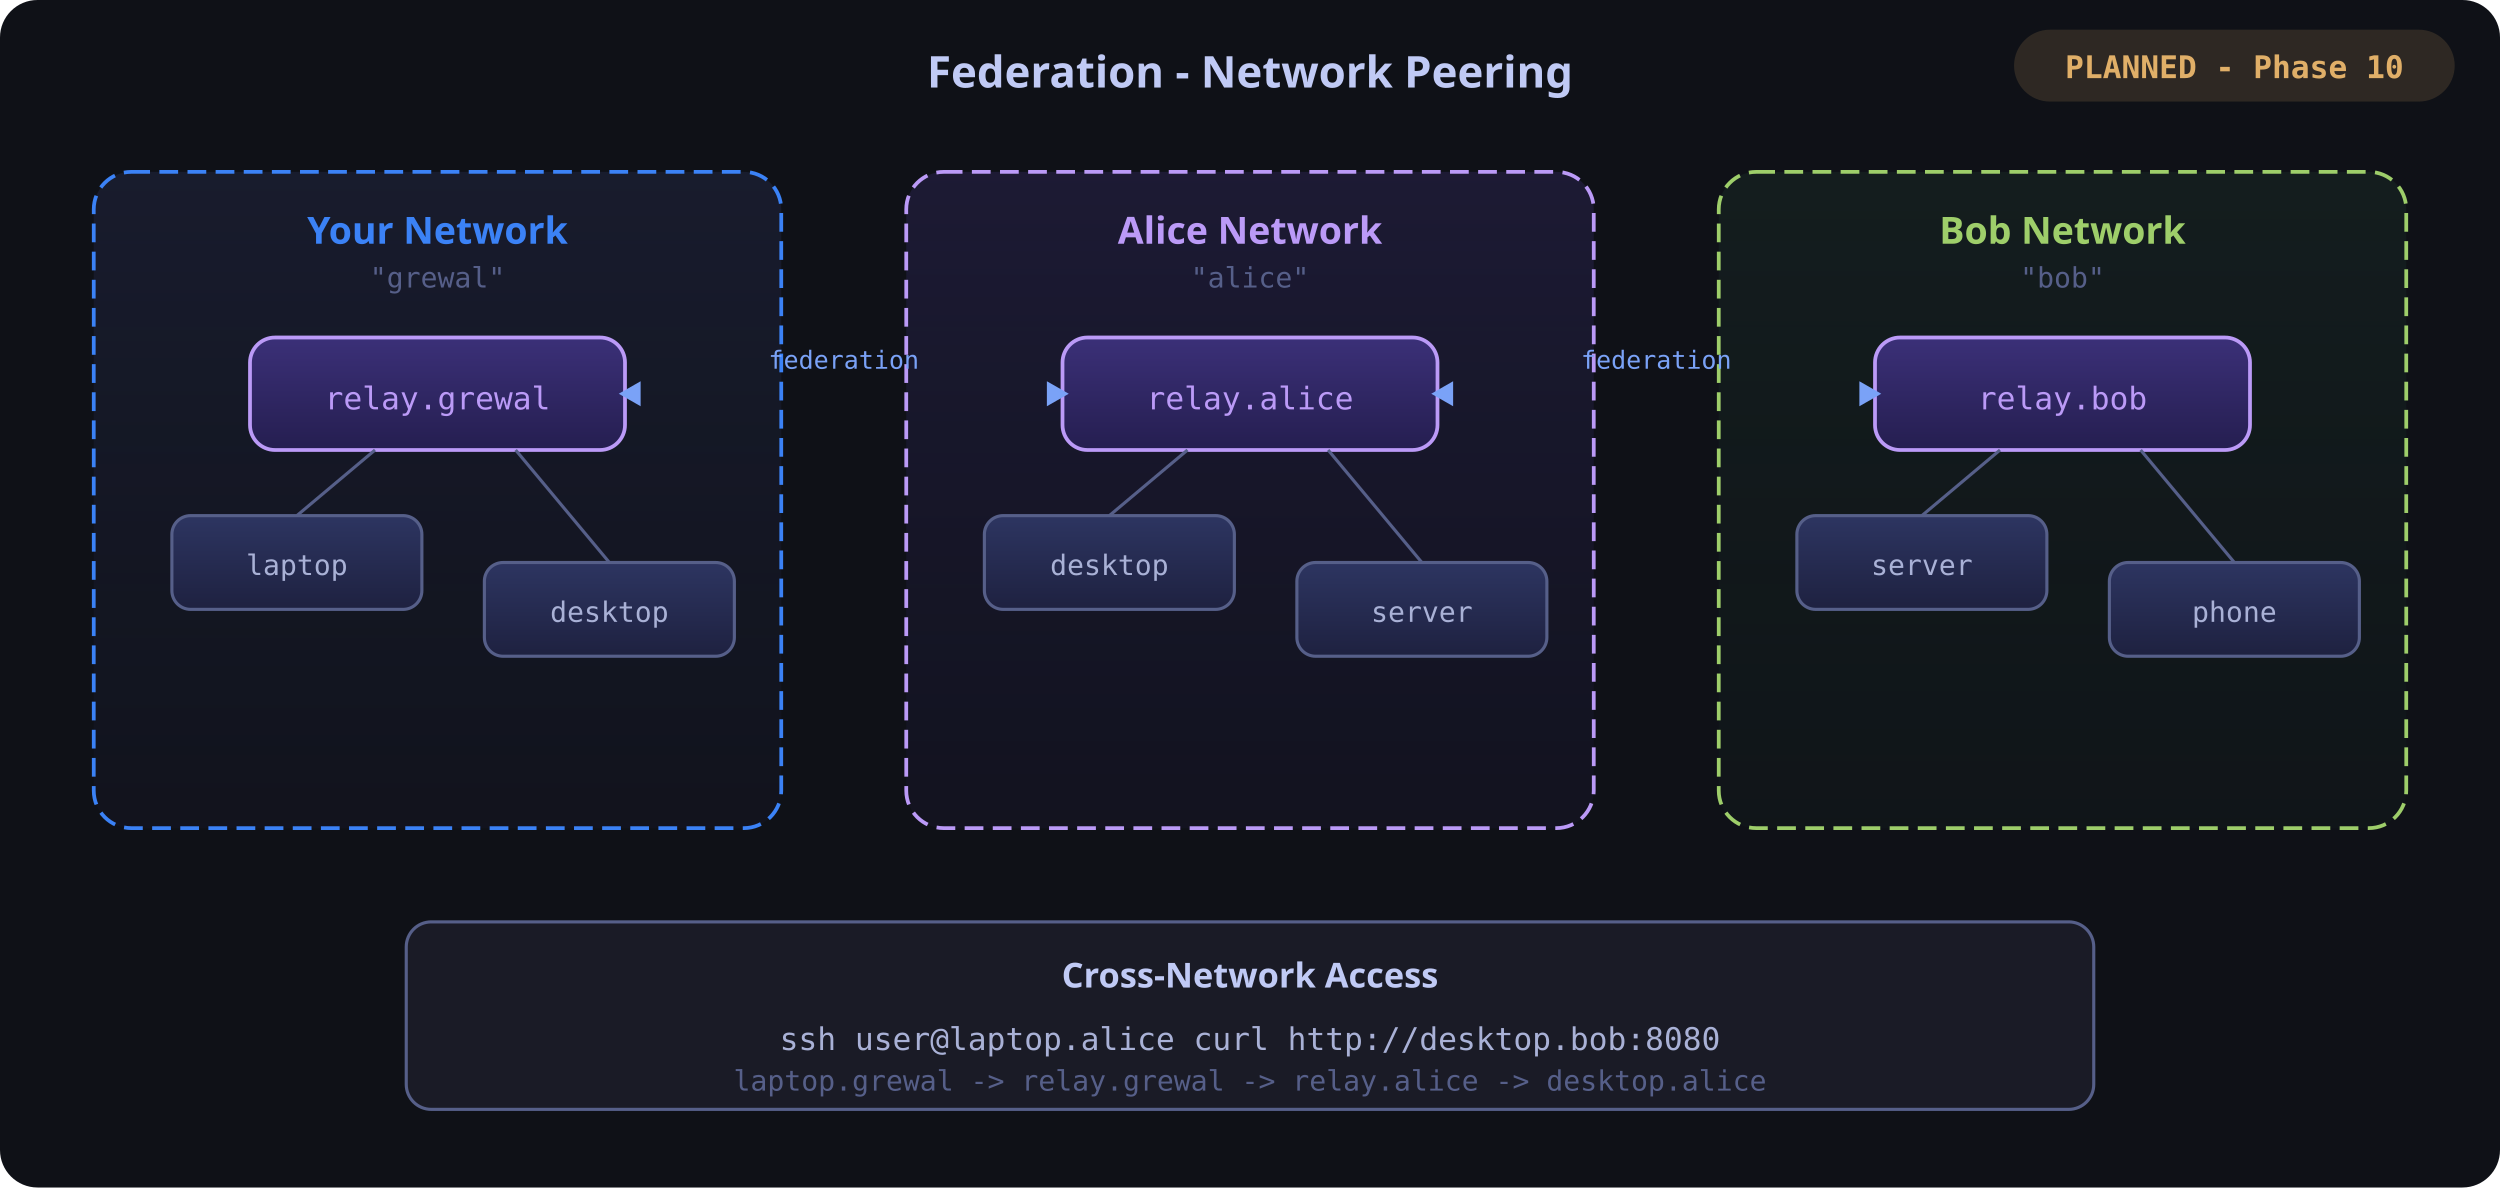
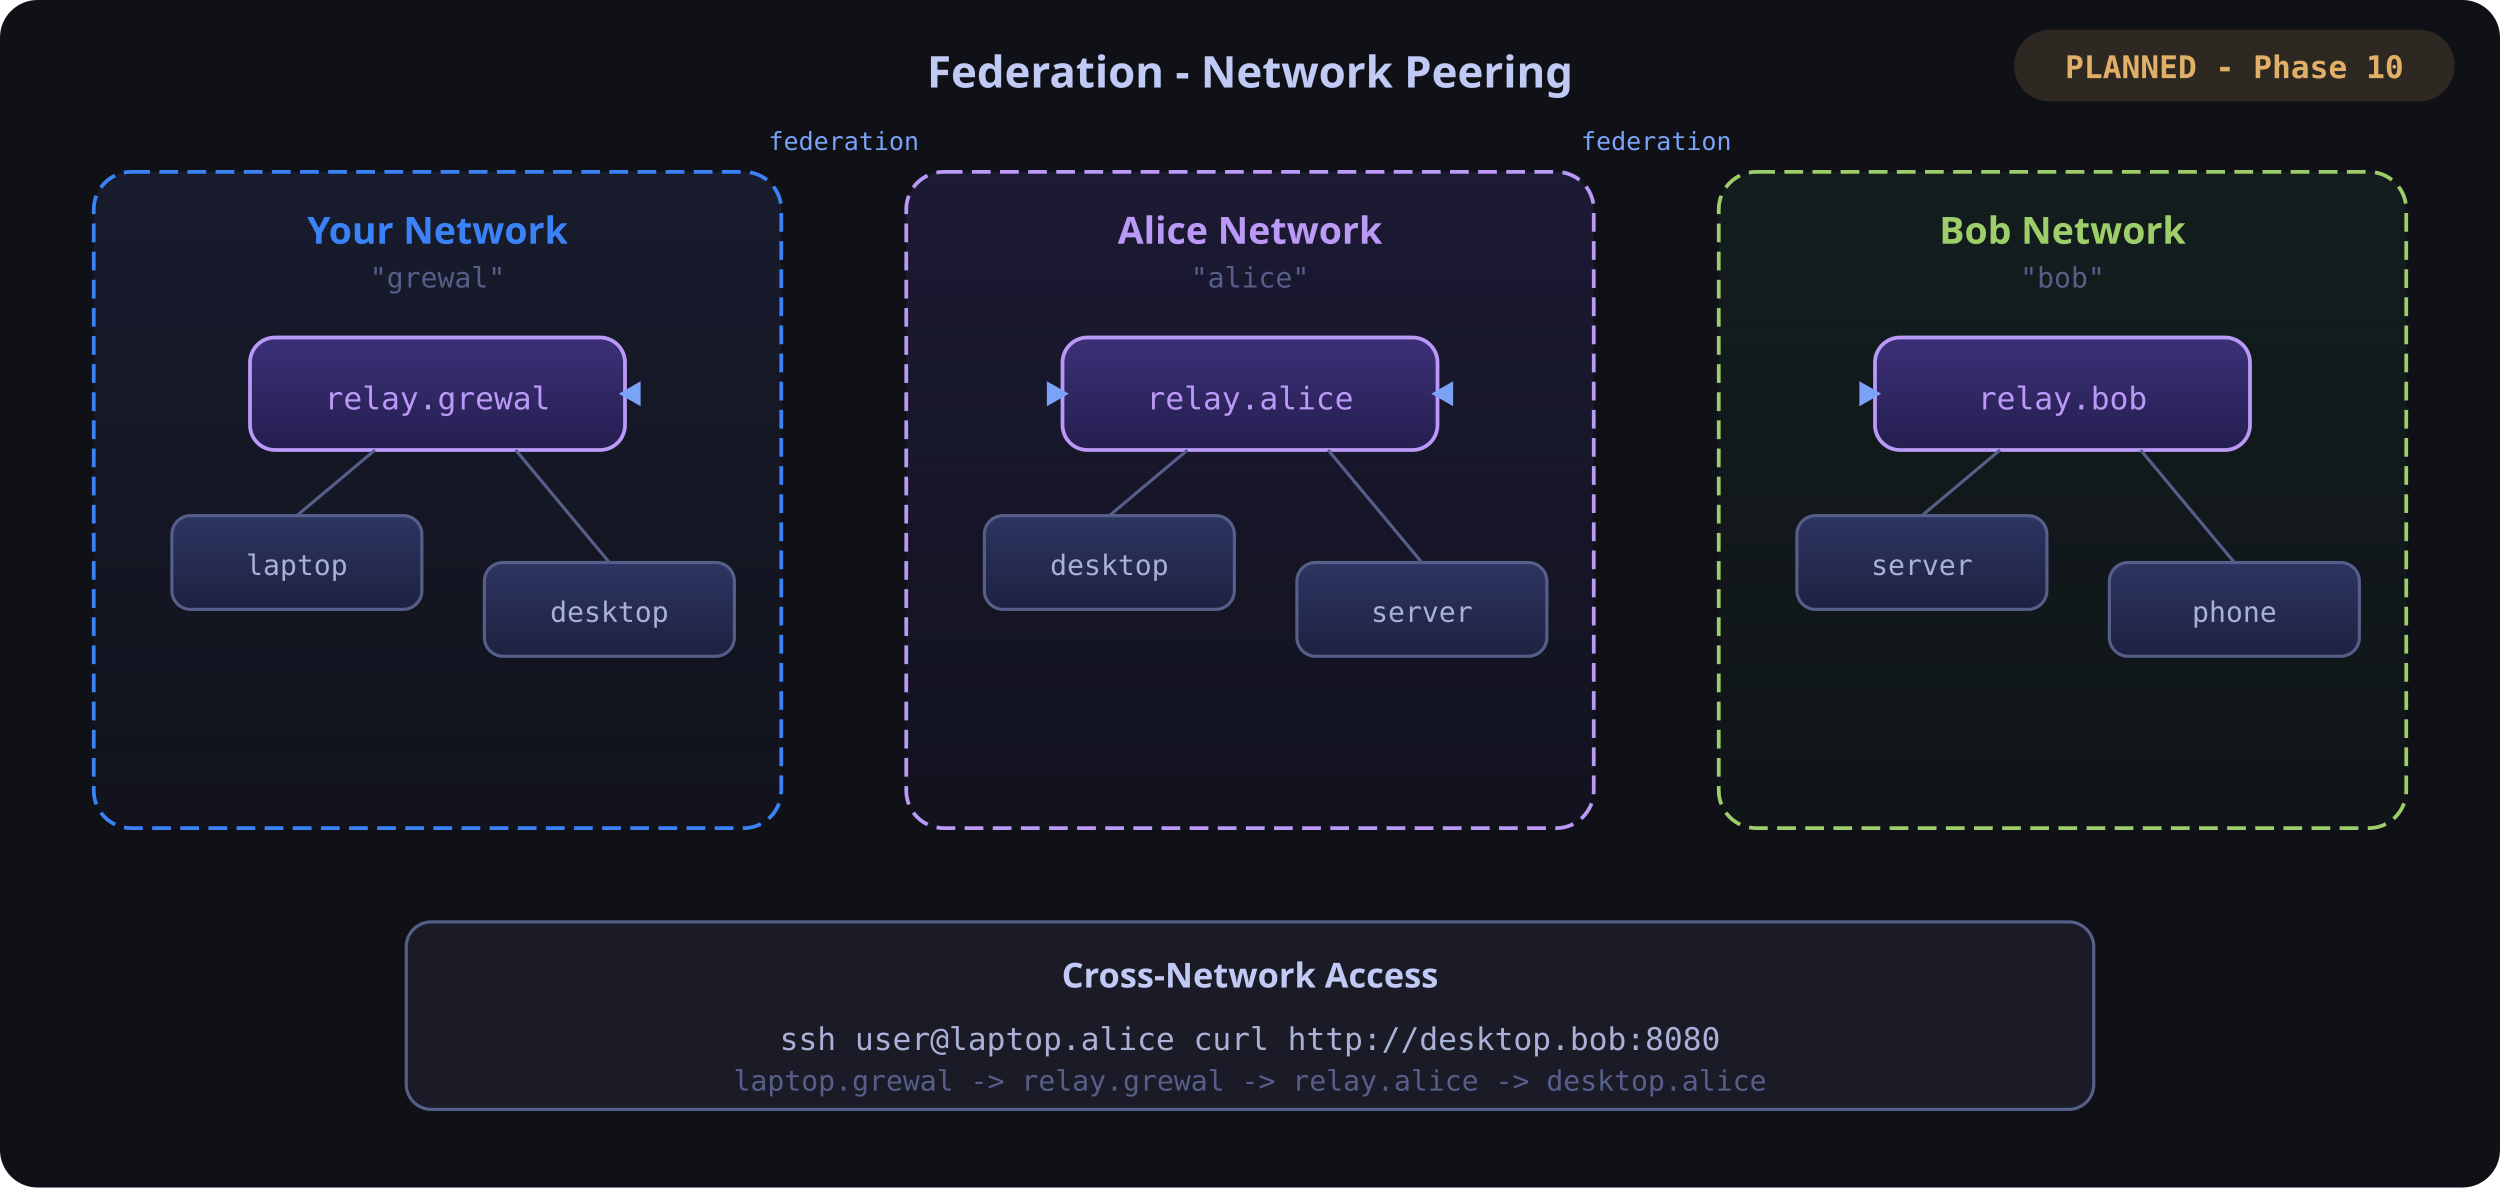
<svg xmlns="http://www.w3.org/2000/svg" viewBox="0 0 800 380" width="800" height="380">
  <defs>
    <linearGradient id="netA" x1="0%" y1="0%" x2="0%" y2="100%">
      <stop offset="0%" style="stop-color:#2d3561;stop-opacity:0.3" />
      <stop offset="100%" style="stop-color:#1e2140;stop-opacity:0.15" />
    </linearGradient>
    <linearGradient id="netB" x1="0%" y1="0%" x2="0%" y2="100%">
      <stop offset="0%" style="stop-color:#3b3078;stop-opacity:0.3" />
      <stop offset="100%" style="stop-color:#251e50;stop-opacity:0.15" />
    </linearGradient>
    <linearGradient id="netC" x1="0%" y1="0%" x2="0%" y2="100%">
      <stop offset="0%" style="stop-color:#1e3a2f;stop-opacity:0.3" />
      <stop offset="100%" style="stop-color:#162c24;stop-opacity:0.15" />
    </linearGradient>
    <linearGradient id="relayFill" x1="0%" y1="0%" x2="0%" y2="100%">
      <stop offset="0%" style="stop-color:#3b3078;stop-opacity:1" />
      <stop offset="100%" style="stop-color:#251e50;stop-opacity:1" />
    </linearGradient>
    <linearGradient id="peerFill" x1="0%" y1="0%" x2="0%" y2="100%">
      <stop offset="0%" style="stop-color:#2d3561;stop-opacity:1" />
      <stop offset="100%" style="stop-color:#1e2140;stop-opacity:1" />
    </linearGradient>
    <filter id="glow">
      <feGaussianBlur stdDeviation="2.5" result="coloredBlur" />
      <feMerge>
        <feMergeNode in="coloredBlur" />
        <feMergeNode in="SourceGraphic" />
      </feMerge>
    </filter>
  </defs>
  <rect width="800" height="380" rx="12" fill="#0f1117" />
  <text x="400" y="28" font-family="system-ui, sans-serif" font-size="14" fill="#c0caf5" text-anchor="middle" font-weight="600">Federation - Network Peering</text>
  <rect x="645" y="10" width="140" height="22" rx="11" fill="#e0af68" opacity="0.15" stroke="#e0af68" stroke-width="1" />
  <text x="715" y="25" font-family="SF Mono, monospace" font-size="10" fill="#e0af68" text-anchor="middle" font-weight="600">PLANNED - Phase 10</text>
  <rect x="30" y="55" width="220" height="210" rx="12" fill="url(#netA)" stroke="#3b82f6" stroke-width="1.2" stroke-dasharray="6,3" />
  <text x="140" y="78" font-family="system-ui, sans-serif" font-size="12" fill="#3b82f6" text-anchor="middle" font-weight="600">Your Network</text>
  <text x="140" y="92" font-family="SF Mono, monospace" font-size="9" fill="#565f89" text-anchor="middle">"grewal"</text>
  <rect x="80" y="108" width="120" height="36" rx="8" fill="url(#relayFill)" stroke="#bb9af7" stroke-width="1.2" />
  <text x="140" y="131" font-family="SF Mono, monospace" font-size="10" fill="#bb9af7" text-anchor="middle">relay.grewal</text>
  <rect x="55" y="165" width="80" height="30" rx="6" fill="url(#peerFill)" stroke="#565f89" stroke-width="1" />
  <text x="95" y="184" font-family="SF Mono, monospace" font-size="9" fill="#a9b1d6" text-anchor="middle">laptop</text>
  <rect x="155" y="180" width="80" height="30" rx="6" fill="url(#peerFill)" stroke="#565f89" stroke-width="1" />
  <text x="195" y="199" font-family="SF Mono, monospace" font-size="9" fill="#a9b1d6" text-anchor="middle">desktop</text>
  <line x1="95" y1="165" x2="120" y2="144" stroke="#565f89" stroke-width="1" />
  <line x1="195" y1="180" x2="165" y2="144" stroke="#565f89" stroke-width="1" />
  <rect x="290" y="55" width="220" height="210" rx="12" fill="url(#netB)" stroke="#bb9af7" stroke-width="1.2" stroke-dasharray="6,3" />
  <text x="400" y="78" font-family="system-ui, sans-serif" font-size="12" fill="#bb9af7" text-anchor="middle" font-weight="600">Alice Network</text>
  <text x="400" y="92" font-family="SF Mono, monospace" font-size="9" fill="#565f89" text-anchor="middle">"alice"</text>
  <rect x="340" y="108" width="120" height="36" rx="8" fill="url(#relayFill)" stroke="#bb9af7" stroke-width="1.2" />
  <text x="400" y="131" font-family="SF Mono, monospace" font-size="10" fill="#bb9af7" text-anchor="middle">relay.alice</text>
  <rect x="315" y="165" width="80" height="30" rx="6" fill="url(#peerFill)" stroke="#565f89" stroke-width="1" />
  <text x="355" y="184" font-family="SF Mono, monospace" font-size="9" fill="#a9b1d6" text-anchor="middle">desktop</text>
  <rect x="415" y="180" width="80" height="30" rx="6" fill="url(#peerFill)" stroke="#565f89" stroke-width="1" />
  <text x="455" y="199" font-family="SF Mono, monospace" font-size="9" fill="#a9b1d6" text-anchor="middle">server</text>
  <line x1="355" y1="165" x2="380" y2="144" stroke="#565f89" stroke-width="1" />
  <line x1="455" y1="180" x2="425" y2="144" stroke="#565f89" stroke-width="1" />
  <rect x="550" y="55" width="220" height="210" rx="12" fill="url(#netC)" stroke="#9ece6a" stroke-width="1.2" stroke-dasharray="6,3" />
  <text x="660" y="78" font-family="system-ui, sans-serif" font-size="12" fill="#9ece6a" text-anchor="middle" font-weight="600">Bob Network</text>
  <text x="660" y="92" font-family="SF Mono, monospace" font-size="9" fill="#565f89" text-anchor="middle">"bob"</text>
  <rect x="600" y="108" width="120" height="36" rx="8" fill="url(#relayFill)" stroke="#bb9af7" stroke-width="1.2" />
  <text x="660" y="131" font-family="SF Mono, monospace" font-size="10" fill="#bb9af7" text-anchor="middle">relay.bob</text>
  <rect x="575" y="165" width="80" height="30" rx="6" fill="url(#peerFill)" stroke="#565f89" stroke-width="1" />
  <text x="615" y="184" font-family="SF Mono, monospace" font-size="9" fill="#a9b1d6" text-anchor="middle">server</text>
  <rect x="675" y="180" width="80" height="30" rx="6" fill="url(#peerFill)" stroke="#565f89" stroke-width="1" />
  <text x="715" y="199" font-family="SF Mono, monospace" font-size="9" fill="#a9b1d6" text-anchor="middle">phone</text>
  <line x1="615" y1="165" x2="640" y2="144" stroke="#565f89" stroke-width="1" />
  <line x1="715" y1="180" x2="685" y2="144" stroke="#565f89" stroke-width="1" />
  <line x1="200" y1="126" x2="338" y2="126" stroke="#7aa2f7" stroke-width="2" filter="url(#glow)" />
  <polygon points="335,122 335,130 342,126" fill="#7aa2f7" />
  <polygon points="205,122 205,130 198,126" fill="#7aa2f7" />
  <line x1="460" y1="126" x2="598" y2="126" stroke="#7aa2f7" stroke-width="2" filter="url(#glow)" />
  <polygon points="595,122 595,130 602,126" fill="#7aa2f7" />
  <polygon points="465,122 465,130 458,126" fill="#7aa2f7" />
-   <text x="270" y="118" font-family="SF Mono, monospace" font-size="8" fill="#7aa2f7" text-anchor="middle">federation</text>
-   <text x="530" y="118" font-family="SF Mono, monospace" font-size="8" fill="#7aa2f7" text-anchor="middle">federation</text>
+   <text x="270" y="48" font-family="SF Mono, monospace" font-size="8" fill="#7aa2f7" text-anchor="middle">federation</text>
+   <text x="530" y="48" font-family="SF Mono, monospace" font-size="8" fill="#7aa2f7" text-anchor="middle">federation</text>
  <rect x="130" y="295" width="540" height="60" rx="8" fill="#1a1b26" stroke="#565f89" stroke-width="1" />
  <text x="400" y="316" font-family="system-ui, sans-serif" font-size="11" fill="#c0caf5" text-anchor="middle" font-weight="600">Cross-Network Access</text>
  <text x="400" y="336" font-family="SF Mono, monospace" font-size="10" fill="#a9b1d6" text-anchor="middle">ssh user@laptop.alice    curl http://desktop.bob:8080</text>
  <text x="400" y="349" font-family="SF Mono, monospace" font-size="9" fill="#565f89" text-anchor="middle">laptop.grewal -&gt; relay.grewal -&gt; relay.alice -&gt; desktop.alice</text>
</svg>
